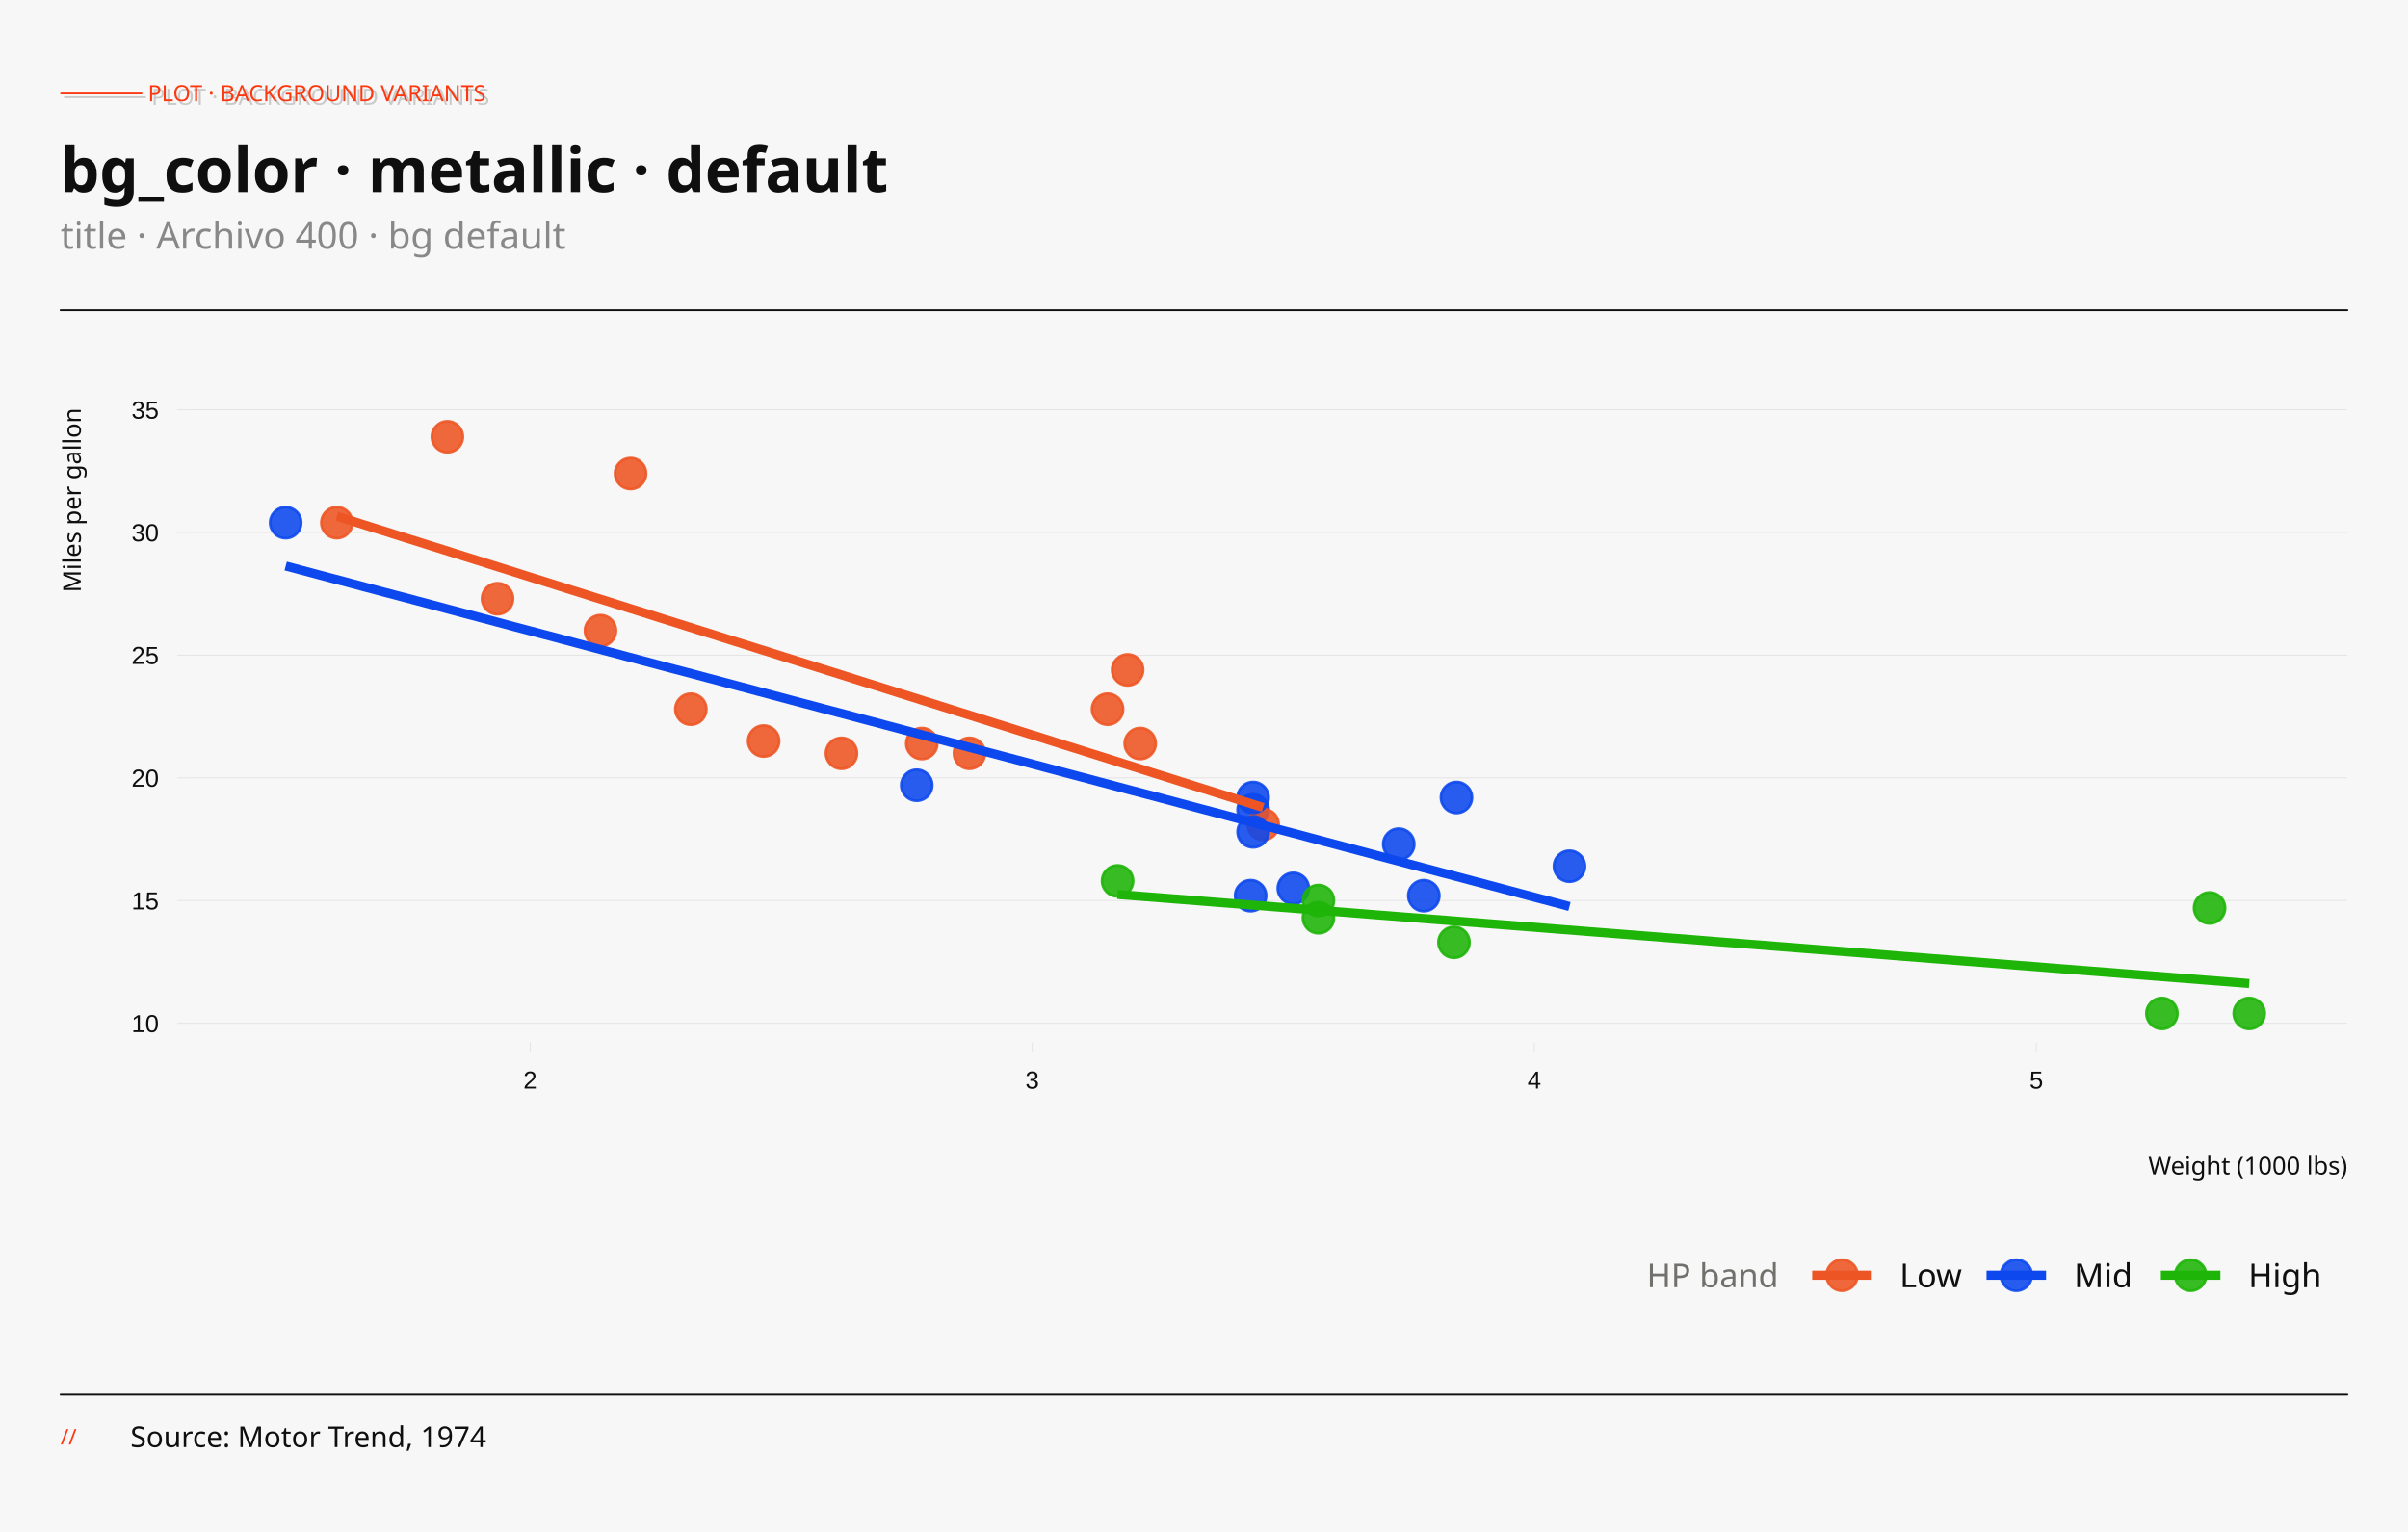
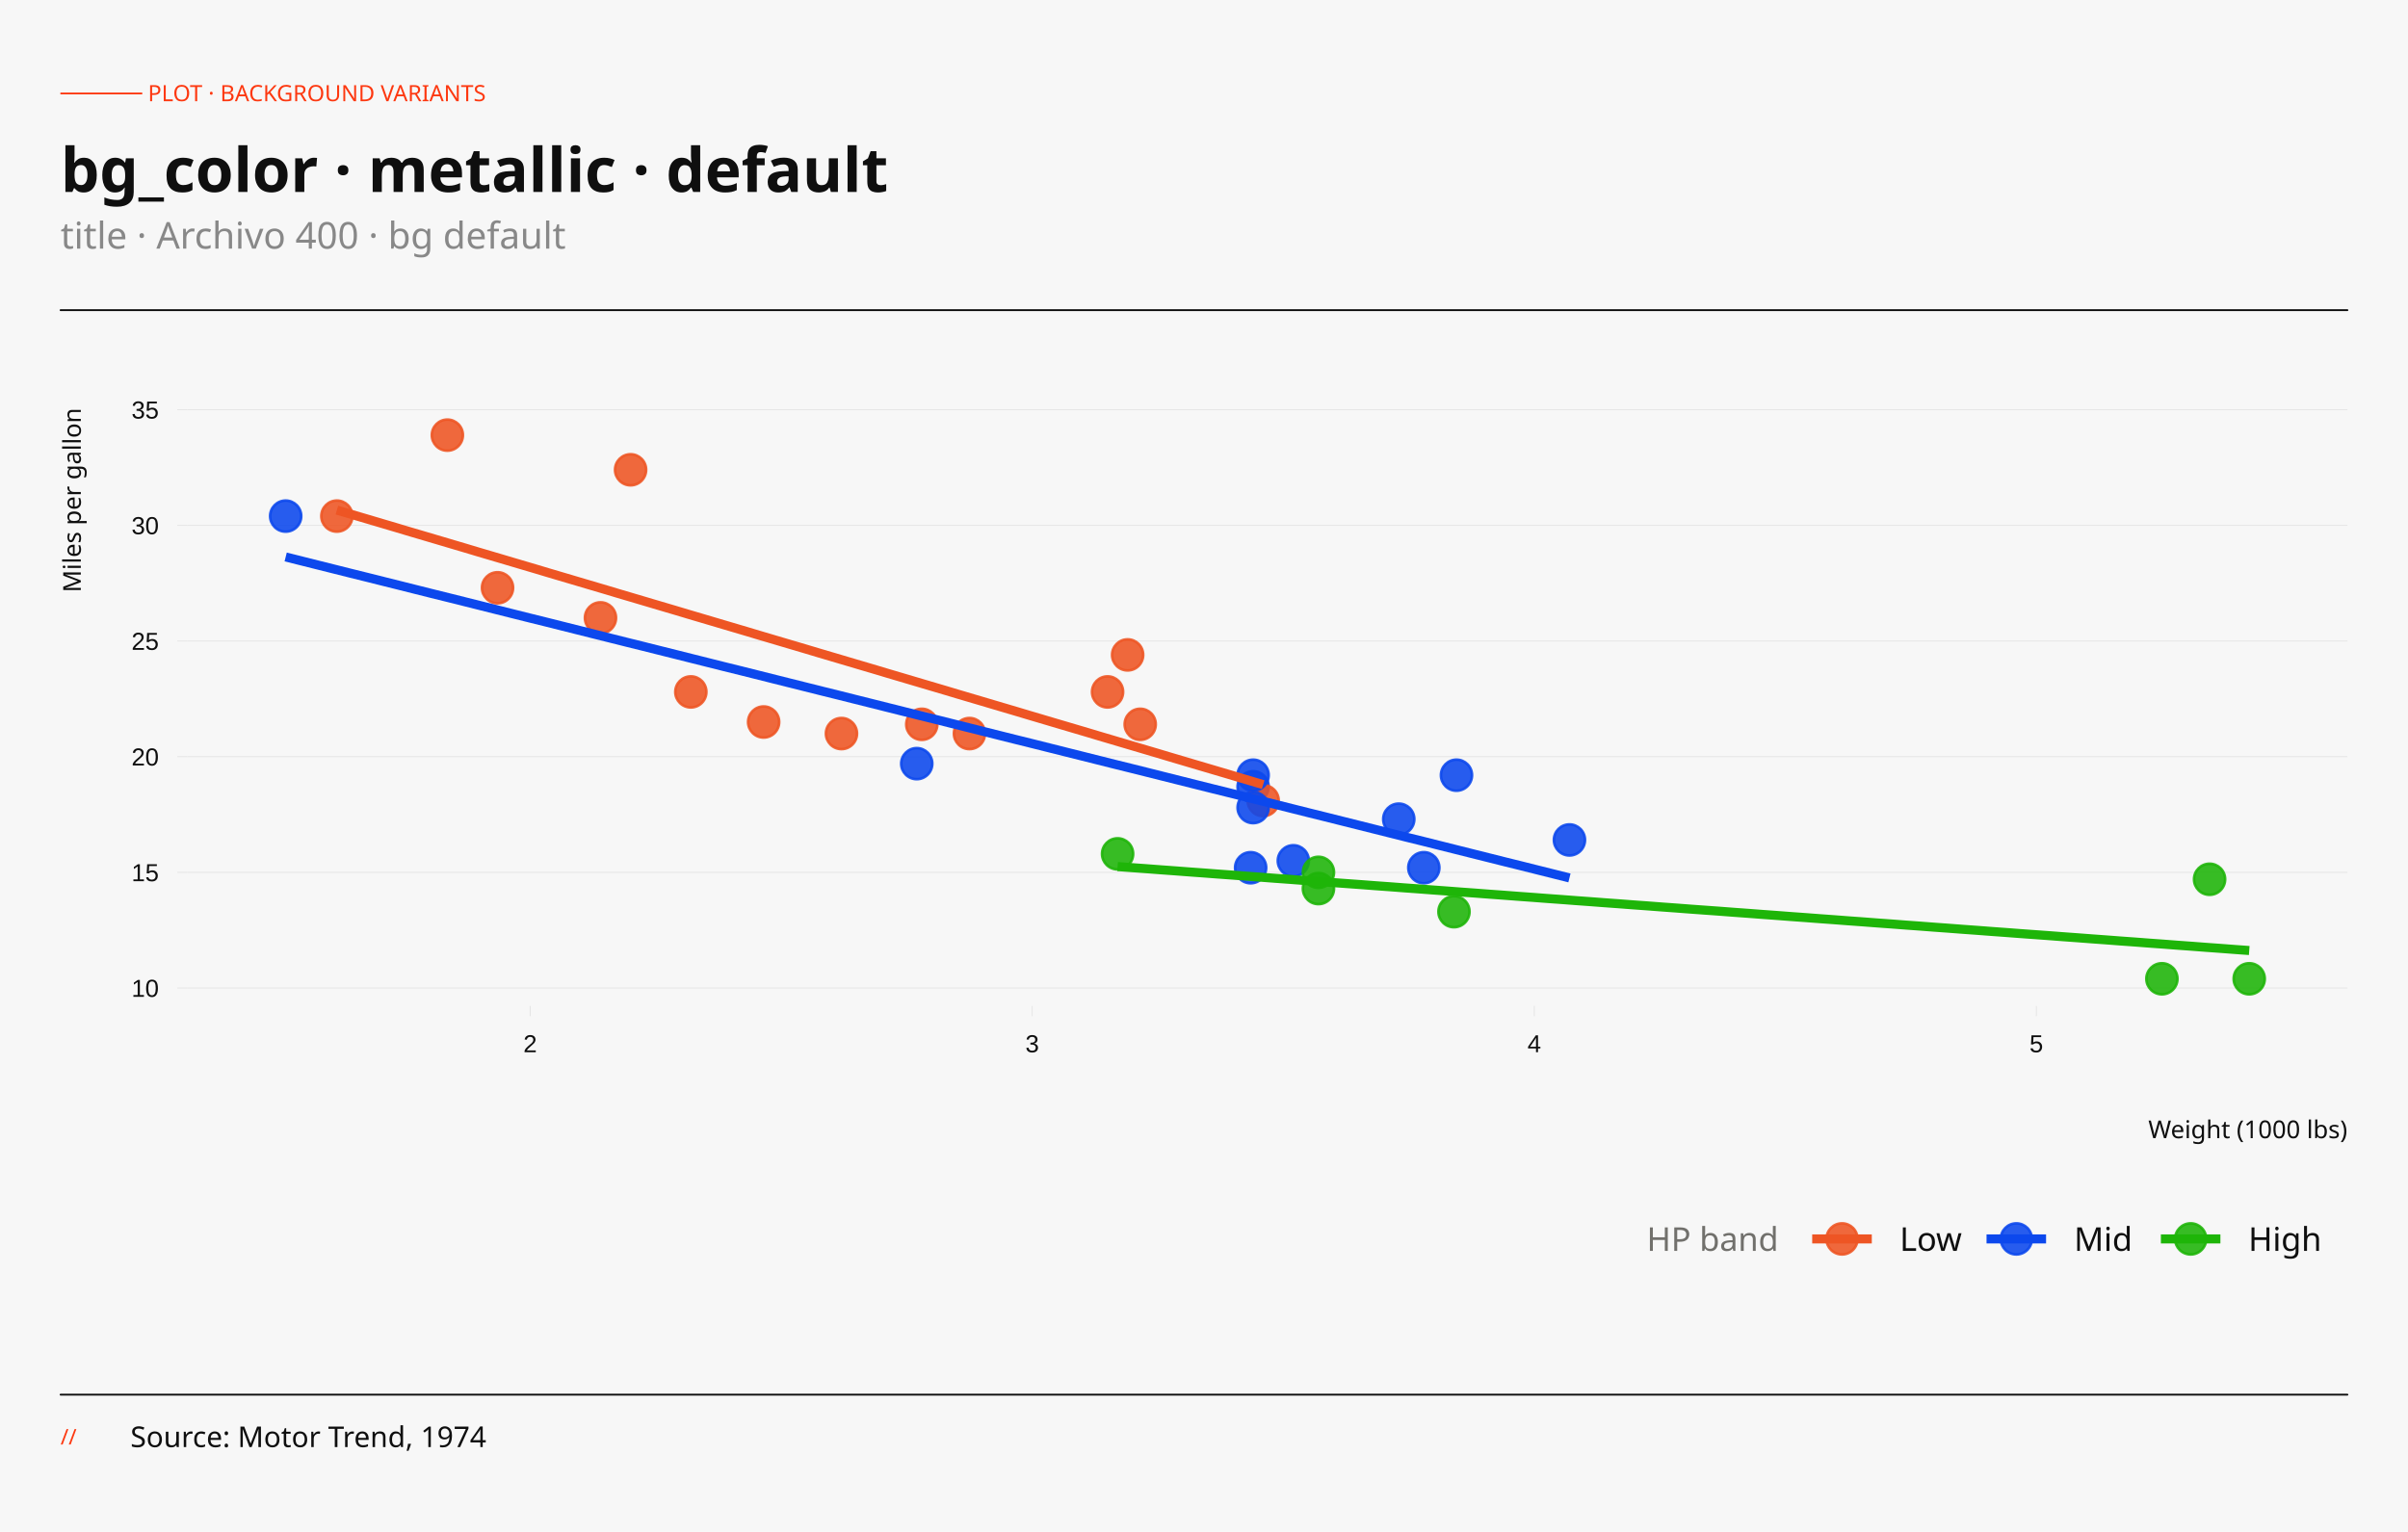
<svg xmlns="http://www.w3.org/2000/svg" width="396.00pt" height="252.00pt" viewBox="0 0 396.00 252.00">
  <g class="svglite">
    <defs>
      <style type="text/css">
    .svglite line, .svglite polyline, .svglite polygon, .svglite path, .svglite rect, .svglite circle {
      fill: none;
      stroke: #000000;
      stroke-linecap: round;
      stroke-linejoin: round;
      stroke-miterlimit: 10.00;
    }
    .svglite text {
      white-space: pre;
    }
    .svglite g.glyphgroup path {
      fill: inherit;
      stroke: none;
    }
  </style>
    </defs>
    <rect width="100%" height="100%" style="stroke: none; fill: none;" />
    <defs>
      <clipPath id="cpMC4wMHwzOTYuMDB8MC4wMHwyNTIuMDA=">
        <rect x="0.00" y="0.00" width="396.00" height="252.00" />
      </clipPath>
    </defs>
    <g clip-path="url(#cpMC4wMHwzOTYuMDB8MC4wMHwyNTIuMDA=)">
      <rect x="-0" y="0.00" width="396.00" height="252.00" style="stroke-width: 0.65; stroke: none; fill: #F7F7F7;" />
    </g>
    <defs>
-       <clipPath id="cpMzAuODN8Mzg2LjA0fDY3LjEwfDE3MS40Ng==">
-         <rect x="30.83" y="67.10" width="355.20" height="104.35" />
+       <clipPath id="cpMzAuODN8Mzg2LjA0fDY3LjEwfDE2NS40OA==">
+         <rect x="30.83" y="67.10" width="355.20" height="98.37" />
      </clipPath>
    </defs>
-     <g clip-path="url(#cpMzAuODN8Mzg2LjA0fDY3LjEwfDE3MS40Ng==)">
-       <rect x="30.83" y="67.10" width="355.20" height="104.35" style="stroke-width: 0.65; stroke: none; fill: #F7F7F7;" />
-       <polyline points="30.83,168.33 386.04,168.33 " style="stroke-width: 0.15; stroke: #E4E4E4; stroke-linecap: butt;" />
-       <polyline points="30.83,148.14 386.04,148.14 " style="stroke-width: 0.15; stroke: #E4E4E4; stroke-linecap: butt;" />
-       <polyline points="30.83,127.96 386.04,127.96 " style="stroke-width: 0.15; stroke: #E4E4E4; stroke-linecap: butt;" />
-       <polyline points="30.83,107.78 386.04,107.78 " style="stroke-width: 0.15; stroke: #E4E4E4; stroke-linecap: butt;" />
-       <polyline points="30.83,87.59 386.04,87.59 " style="stroke-width: 0.15; stroke: #E4E4E4; stroke-linecap: butt;" />
-       <polyline points="30.83,67.41 386.04,67.41 " style="stroke-width: 0.15; stroke: #E4E4E4; stroke-linecap: butt;" />
-       <circle cx="138.38" cy="123.92" r="2.56" style="stroke-width: 0.43; stroke: #EE5524; stroke-opacity: 0.88; fill: #EE5524; fill-opacity: 0.88;" />
-       <circle cx="159.43" cy="123.92" r="2.56" style="stroke-width: 0.43; stroke: #EE5524; stroke-opacity: 0.88; fill: #EE5524; fill-opacity: 0.88;" />
-       <circle cx="113.61" cy="116.66" r="2.56" style="stroke-width: 0.43; stroke: #EE5524; stroke-opacity: 0.88; fill: #EE5524; fill-opacity: 0.88;" />
-       <circle cx="187.51" cy="122.31" r="2.56" style="stroke-width: 0.43; stroke: #EE5524; stroke-opacity: 0.88; fill: #EE5524; fill-opacity: 0.88;" />
-       <circle cx="206.08" cy="133.21" r="2.56" style="stroke-width: 0.43; stroke: #0C48ED; stroke-opacity: 0.88; fill: #0C48ED; fill-opacity: 0.88;" />
-       <circle cx="207.73" cy="135.63" r="2.56" style="stroke-width: 0.43; stroke: #EE5524; stroke-opacity: 0.88; fill: #EE5524; fill-opacity: 0.88;" />
-       <circle cx="216.82" cy="150.97" r="2.56" style="stroke-width: 0.43; stroke: #1EB508; stroke-opacity: 0.88; fill: #1EB508; fill-opacity: 0.88;" />
-       <circle cx="185.44" cy="110.20" r="2.56" style="stroke-width: 0.43; stroke: #EE5524; stroke-opacity: 0.88; fill: #EE5524; fill-opacity: 0.88;" />
-       <circle cx="182.14" cy="116.66" r="2.56" style="stroke-width: 0.43; stroke: #EE5524; stroke-opacity: 0.88; fill: #EE5524; fill-opacity: 0.88;" />
-       <circle cx="206.08" cy="131.19" r="2.56" style="stroke-width: 0.43; stroke: #0C48ED; stroke-opacity: 0.88; fill: #0C48ED; fill-opacity: 0.88;" />
-       <circle cx="206.08" cy="136.84" r="2.56" style="stroke-width: 0.43; stroke: #0C48ED; stroke-opacity: 0.88; fill: #0C48ED; fill-opacity: 0.88;" />
-       <circle cx="258.10" cy="142.49" r="2.56" style="stroke-width: 0.43; stroke: #0C48ED; stroke-opacity: 0.88; fill: #0C48ED; fill-opacity: 0.88;" />
-       <circle cx="230.03" cy="138.86" r="2.56" style="stroke-width: 0.43; stroke: #0C48ED; stroke-opacity: 0.88; fill: #0C48ED; fill-opacity: 0.88;" />
-       <circle cx="234.15" cy="147.34" r="2.56" style="stroke-width: 0.43; stroke: #0C48ED; stroke-opacity: 0.88; fill: #0C48ED; fill-opacity: 0.88;" />
-       <circle cx="355.53" cy="166.71" r="2.56" style="stroke-width: 0.43; stroke: #1EB508; stroke-opacity: 0.88; fill: #1EB508; fill-opacity: 0.88;" />
-       <circle cx="369.89" cy="166.71" r="2.56" style="stroke-width: 0.43; stroke: #1EB508; stroke-opacity: 0.88; fill: #1EB508; fill-opacity: 0.88;" />
-       <circle cx="363.37" cy="149.36" r="2.56" style="stroke-width: 0.43; stroke: #1EB508; stroke-opacity: 0.88; fill: #1EB508; fill-opacity: 0.88;" />
-       <circle cx="103.70" cy="77.90" r="2.56" style="stroke-width: 0.43; stroke: #EE5524; stroke-opacity: 0.88; fill: #EE5524; fill-opacity: 0.88;" />
-       <circle cx="55.40" cy="85.98" r="2.56" style="stroke-width: 0.43; stroke: #EE5524; stroke-opacity: 0.88; fill: #EE5524; fill-opacity: 0.88;" />
-       <circle cx="73.57" cy="71.85" r="2.56" style="stroke-width: 0.43; stroke: #EE5524; stroke-opacity: 0.88; fill: #EE5524; fill-opacity: 0.88;" />
-       <circle cx="125.58" cy="121.90" r="2.56" style="stroke-width: 0.43; stroke: #EE5524; stroke-opacity: 0.88; fill: #EE5524; fill-opacity: 0.88;" />
-       <circle cx="212.69" cy="146.13" r="2.56" style="stroke-width: 0.43; stroke: #0C48ED; stroke-opacity: 0.88; fill: #0C48ED; fill-opacity: 0.88;" />
-       <circle cx="205.67" cy="147.34" r="2.56" style="stroke-width: 0.43; stroke: #0C48ED; stroke-opacity: 0.88; fill: #0C48ED; fill-opacity: 0.88;" />
-       <circle cx="239.11" cy="155.01" r="2.56" style="stroke-width: 0.43; stroke: #1EB508; stroke-opacity: 0.88; fill: #1EB508; fill-opacity: 0.88;" />
-       <circle cx="239.52" cy="131.19" r="2.56" style="stroke-width: 0.43; stroke: #0C48ED; stroke-opacity: 0.88; fill: #0C48ED; fill-opacity: 0.88;" />
-       <circle cx="81.82" cy="98.49" r="2.56" style="stroke-width: 0.43; stroke: #EE5524; stroke-opacity: 0.88; fill: #EE5524; fill-opacity: 0.88;" />
-       <circle cx="98.75" cy="103.74" r="2.56" style="stroke-width: 0.43; stroke: #EE5524; stroke-opacity: 0.88; fill: #EE5524; fill-opacity: 0.88;" />
-       <circle cx="46.98" cy="85.98" r="2.56" style="stroke-width: 0.43; stroke: #0C48ED; stroke-opacity: 0.88; fill: #0C48ED; fill-opacity: 0.88;" />
-       <circle cx="183.79" cy="144.91" r="2.56" style="stroke-width: 0.43; stroke: #1EB508; stroke-opacity: 0.88; fill: #1EB508; fill-opacity: 0.88;" />
-       <circle cx="150.76" cy="129.17" r="2.56" style="stroke-width: 0.43; stroke: #0C48ED; stroke-opacity: 0.88; fill: #0C48ED; fill-opacity: 0.88;" />
-       <circle cx="216.82" cy="148.14" r="2.56" style="stroke-width: 0.43; stroke: #1EB508; stroke-opacity: 0.88; fill: #1EB508; fill-opacity: 0.88;" />
-       <circle cx="151.59" cy="122.31" r="2.56" style="stroke-width: 0.43; stroke: #EE5524; stroke-opacity: 0.88; fill: #EE5524; fill-opacity: 0.88;" />
-       <polyline points="55.40,84.93 57.33,85.53 59.26,86.14 61.19,86.75 63.11,87.35 65.04,87.96 66.97,88.57 68.90,89.17 70.83,89.78 72.76,90.38 74.68,90.99 76.61,91.60 78.54,92.20 80.47,92.81 82.40,93.42 84.32,94.02 86.25,94.63 88.18,95.24 90.11,95.84 92.04,96.45 93.97,97.06 95.89,97.66 97.82,98.27 99.75,98.87 101.68,99.48 103.61,100.09 105.54,100.69 107.46,101.30 109.39,101.91 111.32,102.51 113.25,103.12 115.18,103.73 117.11,104.33 119.03,104.94 120.96,105.55 122.89,106.15 124.82,106.76 126.75,107.36 128.67,107.97 130.60,108.58 132.53,109.18 134.46,109.79 136.39,110.40 138.32,111.00 140.24,111.61 142.17,112.22 144.10,112.82 146.03,113.43 147.96,114.04 149.89,114.64 151.81,115.25 153.74,115.85 155.67,116.46 157.60,117.07 159.53,117.67 161.46,118.28 163.38,118.89 165.31,119.49 167.24,120.10 169.17,120.71 171.10,121.31 173.02,121.92 174.95,122.53 176.88,123.13 178.81,123.74 180.74,124.34 182.67,124.95 184.59,125.56 186.52,126.16 188.45,126.77 190.38,127.38 192.31,127.98 194.24,128.59 196.16,129.20 198.09,129.80 200.02,130.41 201.95,131.01 203.88,131.62 205.81,132.23 207.73,132.83 " style="stroke-width: 1.49; stroke: #EE5524; stroke-linecap: butt;" />
-       <polyline points="46.98,93.11 49.65,93.82 52.32,94.53 55.00,95.24 57.67,95.95 60.34,96.66 63.01,97.37 65.69,98.07 68.36,98.78 71.03,99.49 73.70,100.20 76.38,100.91 79.05,101.62 81.72,102.33 84.39,103.04 87.07,103.75 89.74,104.45 92.41,105.16 95.08,105.87 97.75,106.58 100.43,107.29 103.10,108.00 105.77,108.71 108.44,109.42 111.12,110.13 113.79,110.83 116.46,111.54 119.13,112.25 121.81,112.96 124.48,113.67 127.15,114.38 129.82,115.09 132.50,115.80 135.17,116.51 137.84,117.21 140.51,117.92 143.19,118.63 145.86,119.34 148.53,120.05 151.20,120.76 153.88,121.47 156.55,122.18 159.22,122.89 161.89,123.60 164.56,124.30 167.24,125.01 169.91,125.72 172.58,126.43 175.25,127.14 177.93,127.85 180.60,128.56 183.27,129.27 185.94,129.98 188.62,130.68 191.29,131.39 193.96,132.10 196.63,132.81 199.31,133.52 201.98,134.23 204.65,134.94 207.32,135.65 210.00,136.36 212.67,137.06 215.34,137.77 218.01,138.48 220.68,139.19 223.36,139.90 226.03,140.61 228.70,141.32 231.37,142.03 234.05,142.74 236.72,143.45 239.39,144.15 242.06,144.86 244.74,145.57 247.41,146.28 250.08,146.99 252.75,147.70 255.43,148.41 258.10,149.12 " style="stroke-width: 1.49; stroke: #0C48ED; stroke-linecap: butt;" />
-       <polyline points="183.79,147.14 186.15,147.32 188.50,147.51 190.86,147.69 193.21,147.88 195.57,148.06 197.92,148.25 200.28,148.44 202.64,148.62 204.99,148.81 207.35,148.99 209.70,149.18 212.06,149.36 214.41,149.55 216.77,149.73 219.13,149.92 221.48,150.10 223.84,150.29 226.19,150.48 228.55,150.66 230.90,150.85 233.26,151.03 235.62,151.22 237.97,151.40 240.33,151.59 242.68,151.77 245.04,151.96 247.39,152.14 249.75,152.33 252.11,152.51 254.46,152.70 256.82,152.89 259.17,153.07 261.53,153.26 263.88,153.44 266.24,153.63 268.60,153.81 270.95,154.00 273.31,154.18 275.66,154.37 278.02,154.55 280.37,154.74 282.73,154.93 285.09,155.11 287.44,155.30 289.80,155.48 292.15,155.67 294.51,155.85 296.86,156.04 299.22,156.22 301.58,156.41 303.93,156.59 306.29,156.78 308.64,156.96 311.00,157.15 313.35,157.34 315.71,157.52 318.07,157.71 320.42,157.89 322.78,158.08 325.13,158.26 327.49,158.45 329.84,158.63 332.20,158.82 334.56,159.00 336.91,159.19 339.27,159.38 341.62,159.56 343.98,159.75 346.33,159.93 348.69,160.12 351.05,160.30 353.40,160.49 355.76,160.67 358.11,160.86 360.47,161.04 362.82,161.23 365.18,161.41 367.54,161.60 369.89,161.79 " style="stroke-width: 1.49; stroke: #1EB508; stroke-linecap: butt;" />
+     <g clip-path="url(#cpMzAuODN8Mzg2LjA0fDY3LjEwfDE2NS40OA==)">
+       <rect x="30.83" y="67.10" width="355.20" height="98.37" style="stroke-width: 0.65; stroke: none; fill: #F7F7F7;" />
+       <polyline points="30.83,162.53 386.04,162.53 " style="stroke-width: 0.15; stroke: #E4E4E4; stroke-linecap: butt;" />
+       <polyline points="30.83,143.50 386.04,143.50 " style="stroke-width: 0.15; stroke: #E4E4E4; stroke-linecap: butt;" />
+       <polyline points="30.83,124.47 386.04,124.47 " style="stroke-width: 0.15; stroke: #E4E4E4; stroke-linecap: butt;" />
+       <polyline points="30.83,105.45 386.04,105.45 " style="stroke-width: 0.15; stroke: #E4E4E4; stroke-linecap: butt;" />
+       <polyline points="30.83,86.42 386.04,86.42 " style="stroke-width: 0.15; stroke: #E4E4E4; stroke-linecap: butt;" />
+       <polyline points="30.83,67.39 386.04,67.39 " style="stroke-width: 0.15; stroke: #E4E4E4; stroke-linecap: butt;" />
+       <circle cx="138.38" cy="120.67" r="2.56" style="stroke-width: 0.43; stroke: #EE5524; stroke-opacity: 0.88; fill: #EE5524; fill-opacity: 0.88;" />
+       <circle cx="159.43" cy="120.67" r="2.56" style="stroke-width: 0.43; stroke: #EE5524; stroke-opacity: 0.88; fill: #EE5524; fill-opacity: 0.88;" />
+       <circle cx="113.61" cy="113.82" r="2.56" style="stroke-width: 0.43; stroke: #EE5524; stroke-opacity: 0.88; fill: #EE5524; fill-opacity: 0.88;" />
+       <circle cx="187.51" cy="119.15" r="2.56" style="stroke-width: 0.43; stroke: #EE5524; stroke-opacity: 0.88; fill: #EE5524; fill-opacity: 0.88;" />
+       <circle cx="206.08" cy="129.42" r="2.56" style="stroke-width: 0.43; stroke: #0C48ED; stroke-opacity: 0.88; fill: #0C48ED; fill-opacity: 0.88;" />
+       <circle cx="207.73" cy="131.70" r="2.56" style="stroke-width: 0.43; stroke: #EE5524; stroke-opacity: 0.88; fill: #EE5524; fill-opacity: 0.88;" />
+       <circle cx="216.82" cy="146.17" r="2.56" style="stroke-width: 0.43; stroke: #1EB508; stroke-opacity: 0.88; fill: #1EB508; fill-opacity: 0.88;" />
+       <circle cx="185.44" cy="107.73" r="2.56" style="stroke-width: 0.43; stroke: #EE5524; stroke-opacity: 0.88; fill: #EE5524; fill-opacity: 0.88;" />
+       <circle cx="182.14" cy="113.82" r="2.56" style="stroke-width: 0.43; stroke: #EE5524; stroke-opacity: 0.88; fill: #EE5524; fill-opacity: 0.88;" />
+       <circle cx="206.08" cy="127.52" r="2.56" style="stroke-width: 0.43; stroke: #0C48ED; stroke-opacity: 0.88; fill: #0C48ED; fill-opacity: 0.88;" />
+       <circle cx="206.08" cy="132.85" r="2.56" style="stroke-width: 0.43; stroke: #0C48ED; stroke-opacity: 0.88; fill: #0C48ED; fill-opacity: 0.88;" />
+       <circle cx="258.10" cy="138.17" r="2.56" style="stroke-width: 0.43; stroke: #0C48ED; stroke-opacity: 0.88; fill: #0C48ED; fill-opacity: 0.88;" />
+       <circle cx="230.03" cy="134.75" r="2.56" style="stroke-width: 0.43; stroke: #0C48ED; stroke-opacity: 0.88; fill: #0C48ED; fill-opacity: 0.88;" />
+       <circle cx="234.15" cy="142.74" r="2.56" style="stroke-width: 0.43; stroke: #0C48ED; stroke-opacity: 0.88; fill: #0C48ED; fill-opacity: 0.88;" />
+       <circle cx="355.53" cy="161.01" r="2.56" style="stroke-width: 0.43; stroke: #1EB508; stroke-opacity: 0.88; fill: #1EB508; fill-opacity: 0.88;" />
+       <circle cx="369.89" cy="161.01" r="2.56" style="stroke-width: 0.43; stroke: #1EB508; stroke-opacity: 0.88; fill: #1EB508; fill-opacity: 0.88;" />
+       <circle cx="363.37" cy="144.64" r="2.56" style="stroke-width: 0.43; stroke: #1EB508; stroke-opacity: 0.88; fill: #1EB508; fill-opacity: 0.88;" />
+       <circle cx="103.70" cy="77.28" r="2.56" style="stroke-width: 0.43; stroke: #EE5524; stroke-opacity: 0.88; fill: #EE5524; fill-opacity: 0.88;" />
+       <circle cx="55.40" cy="84.90" r="2.56" style="stroke-width: 0.43; stroke: #EE5524; stroke-opacity: 0.88; fill: #EE5524; fill-opacity: 0.88;" />
+       <circle cx="73.57" cy="71.58" r="2.56" style="stroke-width: 0.43; stroke: #EE5524; stroke-opacity: 0.88; fill: #EE5524; fill-opacity: 0.88;" />
+       <circle cx="125.58" cy="118.77" r="2.56" style="stroke-width: 0.43; stroke: #EE5524; stroke-opacity: 0.88; fill: #EE5524; fill-opacity: 0.88;" />
+       <circle cx="212.69" cy="141.60" r="2.56" style="stroke-width: 0.43; stroke: #0C48ED; stroke-opacity: 0.88; fill: #0C48ED; fill-opacity: 0.88;" />
+       <circle cx="205.67" cy="142.74" r="2.56" style="stroke-width: 0.43; stroke: #0C48ED; stroke-opacity: 0.88; fill: #0C48ED; fill-opacity: 0.88;" />
+       <circle cx="239.11" cy="149.97" r="2.56" style="stroke-width: 0.43; stroke: #1EB508; stroke-opacity: 0.88; fill: #1EB508; fill-opacity: 0.88;" />
+       <circle cx="239.52" cy="127.52" r="2.56" style="stroke-width: 0.43; stroke: #0C48ED; stroke-opacity: 0.88; fill: #0C48ED; fill-opacity: 0.88;" />
+       <circle cx="81.82" cy="96.69" r="2.56" style="stroke-width: 0.43; stroke: #EE5524; stroke-opacity: 0.88; fill: #EE5524; fill-opacity: 0.88;" />
+       <circle cx="98.75" cy="101.64" r="2.56" style="stroke-width: 0.43; stroke: #EE5524; stroke-opacity: 0.88; fill: #EE5524; fill-opacity: 0.88;" />
+       <circle cx="46.98" cy="84.90" r="2.56" style="stroke-width: 0.43; stroke: #0C48ED; stroke-opacity: 0.88; fill: #0C48ED; fill-opacity: 0.88;" />
+       <circle cx="183.79" cy="140.46" r="2.56" style="stroke-width: 0.43; stroke: #1EB508; stroke-opacity: 0.88; fill: #1EB508; fill-opacity: 0.88;" />
+       <circle cx="150.76" cy="125.62" r="2.56" style="stroke-width: 0.43; stroke: #0C48ED; stroke-opacity: 0.88; fill: #0C48ED; fill-opacity: 0.88;" />
+       <circle cx="216.82" cy="143.50" r="2.56" style="stroke-width: 0.43; stroke: #1EB508; stroke-opacity: 0.88; fill: #1EB508; fill-opacity: 0.88;" />
+       <circle cx="151.59" cy="119.15" r="2.56" style="stroke-width: 0.43; stroke: #EE5524; stroke-opacity: 0.88; fill: #EE5524; fill-opacity: 0.88;" />
+       <polyline points="55.40,83.91 57.33,84.48 59.26,85.05 61.19,85.62 63.11,86.19 65.04,86.76 66.97,87.34 68.90,87.91 70.83,88.48 72.76,89.05 74.68,89.62 76.61,90.19 78.54,90.77 80.47,91.34 82.40,91.91 84.32,92.48 86.25,93.05 88.18,93.62 90.11,94.20 92.04,94.77 93.97,95.34 95.89,95.91 97.82,96.48 99.75,97.05 101.68,97.63 103.61,98.20 105.54,98.77 107.46,99.34 109.39,99.91 111.32,100.48 113.25,101.06 115.18,101.63 117.11,102.20 119.03,102.77 120.96,103.34 122.89,103.91 124.82,104.49 126.75,105.06 128.67,105.63 130.60,106.20 132.53,106.77 134.46,107.35 136.39,107.92 138.32,108.49 140.24,109.06 142.17,109.63 144.10,110.20 146.03,110.78 147.96,111.35 149.89,111.92 151.81,112.49 153.74,113.06 155.67,113.63 157.60,114.21 159.53,114.78 161.46,115.35 163.38,115.92 165.31,116.49 167.24,117.06 169.17,117.64 171.10,118.21 173.02,118.78 174.95,119.35 176.88,119.92 178.81,120.49 180.74,121.07 182.67,121.64 184.59,122.21 186.52,122.78 188.45,123.35 190.38,123.92 192.31,124.50 194.24,125.07 196.16,125.64 198.09,126.21 200.02,126.78 201.95,127.35 203.88,127.93 205.81,128.50 207.73,129.07 " style="stroke-width: 1.49; stroke: #EE5524; stroke-linecap: butt;" />
+       <polyline points="46.98,91.62 49.65,92.29 52.32,92.96 55.00,93.63 57.67,94.30 60.34,94.96 63.01,95.63 65.69,96.30 68.36,96.97 71.03,97.64 73.70,98.30 76.38,98.97 79.05,99.64 81.72,100.31 84.39,100.98 87.07,101.65 89.74,102.31 92.41,102.98 95.08,103.65 97.75,104.32 100.43,104.99 103.10,105.66 105.77,106.32 108.44,106.99 111.12,107.66 113.79,108.33 116.46,109.00 119.13,109.67 121.81,110.33 124.48,111.00 127.15,111.67 129.82,112.34 132.50,113.01 135.17,113.68 137.84,114.34 140.51,115.01 143.19,115.68 145.86,116.35 148.53,117.02 151.20,117.69 153.88,118.35 156.55,119.02 159.22,119.69 161.89,120.36 164.56,121.03 167.24,121.70 169.91,122.36 172.58,123.03 175.25,123.70 177.93,124.37 180.60,125.04 183.27,125.71 185.94,126.37 188.62,127.04 191.29,127.71 193.96,128.38 196.63,129.05 199.31,129.72 201.98,130.38 204.65,131.05 207.32,131.72 210.00,132.39 212.67,133.06 215.34,133.73 218.01,134.39 220.68,135.06 223.36,135.73 226.03,136.40 228.70,137.07 231.37,137.74 234.05,138.40 236.72,139.07 239.39,139.74 242.06,140.41 244.74,141.08 247.41,141.75 250.08,142.41 252.75,143.08 255.43,143.75 258.10,144.42 " style="stroke-width: 1.49; stroke: #0C48ED; stroke-linecap: butt;" />
+       <polyline points="183.79,142.55 186.15,142.73 188.50,142.90 190.86,143.08 193.21,143.25 195.57,143.43 197.92,143.60 200.28,143.78 202.64,143.95 204.99,144.13 207.35,144.30 209.70,144.48 212.06,144.65 214.41,144.83 216.77,145.00 219.13,145.18 221.48,145.35 223.84,145.52 226.19,145.70 228.55,145.87 230.90,146.05 233.26,146.22 235.62,146.40 237.97,146.57 240.33,146.75 242.68,146.92 245.04,147.10 247.39,147.27 249.75,147.45 252.11,147.62 254.46,147.80 256.82,147.97 259.17,148.15 261.53,148.32 263.88,148.50 266.24,148.67 268.60,148.85 270.95,149.02 273.31,149.20 275.66,149.37 278.02,149.55 280.37,149.72 282.73,149.89 285.09,150.07 287.44,150.24 289.80,150.42 292.15,150.59 294.51,150.77 296.86,150.94 299.22,151.12 301.58,151.29 303.93,151.47 306.29,151.64 308.64,151.82 311.00,151.99 313.35,152.17 315.71,152.34 318.07,152.52 320.42,152.69 322.78,152.87 325.13,153.04 327.49,153.22 329.84,153.39 332.20,153.57 334.56,153.74 336.91,153.91 339.27,154.09 341.62,154.26 343.98,154.44 346.33,154.61 348.69,154.79 351.05,154.96 353.40,155.14 355.76,155.31 358.11,155.49 360.47,155.66 362.82,155.84 365.18,156.01 367.54,156.19 369.89,156.36 " style="stroke-width: 1.49; stroke: #1EB508; stroke-linecap: butt;" />
    </g>
    <g clip-path="url(#cpMC4wMHwzOTYuMDB8MC4wMHwyNTIuMDA=)">
-       <text x="26.13" y="169.78" text-anchor="end" style="font-size: 4.05px;fill: #0F0F0F; font-family: &quot;Arial&quot;;" textLength="4.50px" lengthAdjust="spacingAndGlyphs">10</text>
-       <text x="26.13" y="149.59" text-anchor="end" style="font-size: 4.05px;fill: #0F0F0F; font-family: &quot;Arial&quot;;" textLength="4.50px" lengthAdjust="spacingAndGlyphs">15</text>
-       <text x="26.13" y="129.41" text-anchor="end" style="font-size: 4.05px;fill: #0F0F0F; font-family: &quot;Arial&quot;;" textLength="4.50px" lengthAdjust="spacingAndGlyphs">20</text>
-       <text x="26.13" y="109.23" text-anchor="end" style="font-size: 4.05px;fill: #0F0F0F; font-family: &quot;Arial&quot;;" textLength="4.50px" lengthAdjust="spacingAndGlyphs">25</text>
-       <text x="26.13" y="89.04" text-anchor="end" style="font-size: 4.05px;fill: #0F0F0F; font-family: &quot;Arial&quot;;" textLength="4.50px" lengthAdjust="spacingAndGlyphs">30</text>
-       <text x="26.13" y="68.86" text-anchor="end" style="font-size: 4.05px;fill: #0F0F0F; font-family: &quot;Arial&quot;;" textLength="4.50px" lengthAdjust="spacingAndGlyphs">35</text>
-       <polyline points="29.15,168.33 30.83,168.33 " style="stroke-width: 0.15; stroke: #E4E4E4; stroke-linecap: butt;" />
-       <polyline points="29.15,148.14 30.83,148.14 " style="stroke-width: 0.15; stroke: #E4E4E4; stroke-linecap: butt;" />
-       <polyline points="29.15,127.96 30.83,127.96 " style="stroke-width: 0.15; stroke: #E4E4E4; stroke-linecap: butt;" />
-       <polyline points="29.15,107.78 30.83,107.78 " style="stroke-width: 0.15; stroke: #E4E4E4; stroke-linecap: butt;" />
-       <polyline points="29.15,87.59 30.83,87.59 " style="stroke-width: 0.15; stroke: #E4E4E4; stroke-linecap: butt;" />
-       <polyline points="29.15,67.41 30.83,67.41 " style="stroke-width: 0.15; stroke: #E4E4E4; stroke-linecap: butt;" />
-       <polyline points="87.19,173.14 87.19,171.46 " style="stroke-width: 0.15; stroke: #E4E4E4; stroke-linecap: butt;" />
-       <polyline points="169.75,173.14 169.75,171.46 " style="stroke-width: 0.15; stroke: #E4E4E4; stroke-linecap: butt;" />
-       <polyline points="252.32,173.14 252.32,171.46 " style="stroke-width: 0.15; stroke: #E4E4E4; stroke-linecap: butt;" />
-       <polyline points="334.88,173.14 334.88,171.46 " style="stroke-width: 0.15; stroke: #E4E4E4; stroke-linecap: butt;" />
-       <text x="87.19" y="179.07" text-anchor="middle" style="font-size: 4.05px;fill: #0F0F0F; font-family: &quot;Arial&quot;;" textLength="2.25px" lengthAdjust="spacingAndGlyphs">2</text>
-       <text x="169.75" y="179.07" text-anchor="middle" style="font-size: 4.05px;fill: #0F0F0F; font-family: &quot;Arial&quot;;" textLength="2.25px" lengthAdjust="spacingAndGlyphs">3</text>
-       <text x="252.32" y="179.07" text-anchor="middle" style="font-size: 4.05px;fill: #0F0F0F; font-family: &quot;Arial&quot;;" textLength="2.25px" lengthAdjust="spacingAndGlyphs">4</text>
-       <text x="334.88" y="179.07" text-anchor="middle" style="font-size: 4.05px;fill: #0F0F0F; font-family: &quot;Arial&quot;;" textLength="2.25px" lengthAdjust="spacingAndGlyphs">5</text>
-       <text x="386.04" y="193.20" text-anchor="end" style="font-size: 4.05px; font-weight: 100;fill: #0F0F0F; font-family: &quot;JetBrains Mono&quot;;" textLength="41.17px" lengthAdjust="spacingAndGlyphs">Weight (1000 lbs)</text>
+       <text x="26.13" y="163.98" text-anchor="end" style="font-size: 4.05px;fill: #0F0F0F; font-family: &quot;Arial&quot;;" textLength="4.50px" lengthAdjust="spacingAndGlyphs">10</text>
+       <text x="26.13" y="144.95" text-anchor="end" style="font-size: 4.05px;fill: #0F0F0F; font-family: &quot;Arial&quot;;" textLength="4.50px" lengthAdjust="spacingAndGlyphs">15</text>
+       <text x="26.13" y="125.92" text-anchor="end" style="font-size: 4.05px;fill: #0F0F0F; font-family: &quot;Arial&quot;;" textLength="4.50px" lengthAdjust="spacingAndGlyphs">20</text>
+       <text x="26.13" y="106.90" text-anchor="end" style="font-size: 4.05px;fill: #0F0F0F; font-family: &quot;Arial&quot;;" textLength="4.50px" lengthAdjust="spacingAndGlyphs">25</text>
+       <text x="26.13" y="87.87" text-anchor="end" style="font-size: 4.05px;fill: #0F0F0F; font-family: &quot;Arial&quot;;" textLength="4.50px" lengthAdjust="spacingAndGlyphs">30</text>
+       <text x="26.13" y="68.84" text-anchor="end" style="font-size: 4.05px;fill: #0F0F0F; font-family: &quot;Arial&quot;;" textLength="4.50px" lengthAdjust="spacingAndGlyphs">35</text>
+       <polyline points="29.15,162.53 30.83,162.53 " style="stroke-width: 0.15; stroke: #E4E4E4; stroke-linecap: butt;" />
+       <polyline points="29.15,143.50 30.83,143.50 " style="stroke-width: 0.15; stroke: #E4E4E4; stroke-linecap: butt;" />
+       <polyline points="29.15,124.47 30.83,124.47 " style="stroke-width: 0.15; stroke: #E4E4E4; stroke-linecap: butt;" />
+       <polyline points="29.15,105.45 30.83,105.45 " style="stroke-width: 0.15; stroke: #E4E4E4; stroke-linecap: butt;" />
+       <polyline points="29.15,86.42 30.83,86.42 " style="stroke-width: 0.15; stroke: #E4E4E4; stroke-linecap: butt;" />
+       <polyline points="29.15,67.39 30.83,67.39 " style="stroke-width: 0.15; stroke: #E4E4E4; stroke-linecap: butt;" />
+       <polyline points="87.19,167.16 87.19,165.48 " style="stroke-width: 0.15; stroke: #E4E4E4; stroke-linecap: butt;" />
+       <polyline points="169.75,167.16 169.75,165.48 " style="stroke-width: 0.15; stroke: #E4E4E4; stroke-linecap: butt;" />
+       <polyline points="252.32,167.16 252.32,165.48 " style="stroke-width: 0.15; stroke: #E4E4E4; stroke-linecap: butt;" />
+       <polyline points="334.88,167.16 334.88,165.48 " style="stroke-width: 0.15; stroke: #E4E4E4; stroke-linecap: butt;" />
+       <text x="87.19" y="173.09" text-anchor="middle" style="font-size: 4.05px;fill: #0F0F0F; font-family: &quot;Arial&quot;;" textLength="2.25px" lengthAdjust="spacingAndGlyphs">2</text>
+       <text x="169.75" y="173.09" text-anchor="middle" style="font-size: 4.05px;fill: #0F0F0F; font-family: &quot;Arial&quot;;" textLength="2.25px" lengthAdjust="spacingAndGlyphs">3</text>
+       <text x="252.32" y="173.09" text-anchor="middle" style="font-size: 4.05px;fill: #0F0F0F; font-family: &quot;Arial&quot;;" textLength="2.25px" lengthAdjust="spacingAndGlyphs">4</text>
+       <text x="334.88" y="173.09" text-anchor="middle" style="font-size: 4.05px;fill: #0F0F0F; font-family: &quot;Arial&quot;;" textLength="2.25px" lengthAdjust="spacingAndGlyphs">5</text>
+       <text x="386.04" y="187.23" text-anchor="end" style="font-size: 4.05px; font-weight: 100;fill: #0F0F0F; font-family: &quot;JetBrains Mono&quot;;" textLength="41.17px" lengthAdjust="spacingAndGlyphs">Weight (1000 lbs)</text>
      <text transform="translate(13.29,67.10) rotate(-90)" text-anchor="end" style="font-size: 4.05px; font-weight: 100;fill: #0F0F0F; font-family: &quot;JetBrains Mono&quot;;" textLength="38.75px" lengthAdjust="spacingAndGlyphs">Miles per gallon</text>
-       <rect x="267.43" y="200.30" width="118.60" height="18.96" style="stroke-width: 0.75; stroke: none;" />
-       <rect x="267.43" y="200.30" width="118.60" height="18.96" style="stroke-width: 0.65; stroke: none; fill: #F7F7F7;" />
-       <text x="270.80" y="211.75" style="font-size: 5.40px;fill: #71706C; font-family: &quot;JetBrains Mono&quot;;" textLength="22.64px" lengthAdjust="spacingAndGlyphs">HP band</text>
-       <rect x="296.80" y="203.66" width="12.24" height="12.24" style="stroke-width: 0.65; stroke: none; fill: #F7F7F7;" />
-       <circle cx="302.92" cy="209.78" r="2.56" style="stroke-width: 0.43; stroke: #EE5524; stroke-opacity: 0.88; fill: #EE5524; fill-opacity: 0.88;" />
-       <line x1="298.02" y1="209.78" x2="307.82" y2="209.78" style="stroke-width: 1.49; stroke: #EE5524; stroke-linecap: butt;" />
-       <rect x="325.47" y="203.66" width="12.24" height="12.24" style="stroke-width: 0.65; stroke: none; fill: #F7F7F7;" />
-       <circle cx="331.59" cy="209.78" r="2.56" style="stroke-width: 0.43; stroke: #0C48ED; stroke-opacity: 0.88; fill: #0C48ED; fill-opacity: 0.88;" />
-       <line x1="326.69" y1="209.78" x2="336.48" y2="209.78" style="stroke-width: 1.49; stroke: #0C48ED; stroke-linecap: butt;" />
-       <rect x="354.14" y="203.66" width="12.24" height="12.24" style="stroke-width: 0.65; stroke: none; fill: #F7F7F7;" />
-       <circle cx="360.26" cy="209.78" r="2.56" style="stroke-width: 0.43; stroke: #1EB508; stroke-opacity: 0.88; fill: #1EB508; fill-opacity: 0.88;" />
-       <line x1="355.36" y1="209.78" x2="365.15" y2="209.78" style="stroke-width: 1.49; stroke: #1EB508; stroke-linecap: butt;" />
-       <text x="312.40" y="211.75" style="font-size: 5.40px;fill: #0F0F0F; font-family: &quot;JetBrains Mono&quot;;" textLength="9.70px" lengthAdjust="spacingAndGlyphs">Low</text>
-       <text x="341.07" y="211.75" style="font-size: 5.40px;fill: #0F0F0F; font-family: &quot;JetBrains Mono&quot;;" textLength="9.70px" lengthAdjust="spacingAndGlyphs">Mid</text>
-       <text x="369.74" y="211.75" style="font-size: 5.40px;fill: #0F0F0F; font-family: &quot;JetBrains Mono&quot;;" textLength="12.94px" lengthAdjust="spacingAndGlyphs">High</text>
+       <rect x="267.43" y="194.32" width="118.60" height="18.96" style="stroke-width: 0.75; stroke: none;" />
+       <rect x="267.43" y="194.32" width="118.60" height="18.96" style="stroke-width: 0.65; stroke: none; fill: #F7F7F7;" />
+       <text x="270.80" y="205.77" style="font-size: 5.40px;fill: #71706C; font-family: &quot;JetBrains Mono&quot;;" textLength="22.64px" lengthAdjust="spacingAndGlyphs">HP band</text>
+       <rect x="296.80" y="197.68" width="12.24" height="12.24" style="stroke-width: 0.65; stroke: none; fill: #F7F7F7;" />
+       <circle cx="302.92" cy="203.80" r="2.56" style="stroke-width: 0.43; stroke: #EE5524; stroke-opacity: 0.88; fill: #EE5524; fill-opacity: 0.88;" />
+       <line x1="298.02" y1="203.80" x2="307.82" y2="203.80" style="stroke-width: 1.49; stroke: #EE5524; stroke-linecap: butt;" />
+       <rect x="325.47" y="197.68" width="12.24" height="12.24" style="stroke-width: 0.65; stroke: none; fill: #F7F7F7;" />
+       <circle cx="331.59" cy="203.80" r="2.56" style="stroke-width: 0.43; stroke: #0C48ED; stroke-opacity: 0.88; fill: #0C48ED; fill-opacity: 0.88;" />
+       <line x1="326.69" y1="203.80" x2="336.48" y2="203.80" style="stroke-width: 1.49; stroke: #0C48ED; stroke-linecap: butt;" />
+       <rect x="354.14" y="197.68" width="12.24" height="12.24" style="stroke-width: 0.65; stroke: none; fill: #F7F7F7;" />
+       <circle cx="360.26" cy="203.80" r="2.56" style="stroke-width: 0.43; stroke: #1EB508; stroke-opacity: 0.88; fill: #1EB508; fill-opacity: 0.88;" />
+       <line x1="355.36" y1="203.80" x2="365.15" y2="203.80" style="stroke-width: 1.49; stroke: #1EB508; stroke-linecap: butt;" />
+       <text x="312.40" y="205.77" style="font-size: 5.40px;fill: #0F0F0F; font-family: &quot;JetBrains Mono&quot;;" textLength="9.70px" lengthAdjust="spacingAndGlyphs">Low</text>
+       <text x="341.07" y="205.77" style="font-size: 5.40px;fill: #0F0F0F; font-family: &quot;JetBrains Mono&quot;;" textLength="9.70px" lengthAdjust="spacingAndGlyphs">Mid</text>
+       <text x="369.74" y="205.77" style="font-size: 5.40px;fill: #0F0F0F; font-family: &quot;JetBrains Mono&quot;;" textLength="12.94px" lengthAdjust="spacingAndGlyphs">High</text>
      <text x="9.96" y="40.90" style="font-size: 6.08px;fill: #888888; font-family: &quot;Satoshi&quot;;" textLength="83.47px" lengthAdjust="spacingAndGlyphs">title · Archivo 400  ·  bg default</text>
      <polyline points="9.96,51.02 386.04,51.02 " style="stroke-width: 0.30; stroke: #0F0F0F;" />
      <text x="9.96" y="31.57" style="font-size: 10.12px; font-weight: 600;fill: #0F0F0F; font-family: &quot;Archivo&quot;;" textLength="128.11px" lengthAdjust="spacingAndGlyphs">bg_color · metallic  ·  default</text>
-       <text x="10.56" y="17.25" style="font-size: 3.71px;fill: #0F0F0F; fill-opacity: 0.20; font-family: &quot;JetBrains Mono&quot;;" textLength="73.22px" lengthAdjust="spacingAndGlyphs">────── PLOT · BACKGROUND VARIANTS</text>
      <text x="9.96" y="16.65" style="font-size: 3.71px;fill: #FD3810; font-family: &quot;JetBrains Mono&quot;;" textLength="73.22px" lengthAdjust="spacingAndGlyphs">────── PLOT · BACKGROUND VARIANTS</text>
      <text x="9.96" y="237.62" style="font-size: 3.54px; font-weight: 100;fill: #FD3810; font-family: &quot;JetBrains Mono&quot;;" textLength="8.50px" lengthAdjust="spacingAndGlyphs">//  </text>
      <text x="21.45" y="238.05" style="font-size: 4.72px; font-weight: 100;fill: #0F0F0F; font-family: &quot;JetBrains Mono&quot;;" textLength="70.70px" lengthAdjust="spacingAndGlyphs">Source: Motor Trend, 1974</text>
      <polyline points="9.96,229.42 386.04,229.42 " style="stroke-width: 0.30; stroke: #0F0F0F;" />
    </g>
  </g>
</svg>
